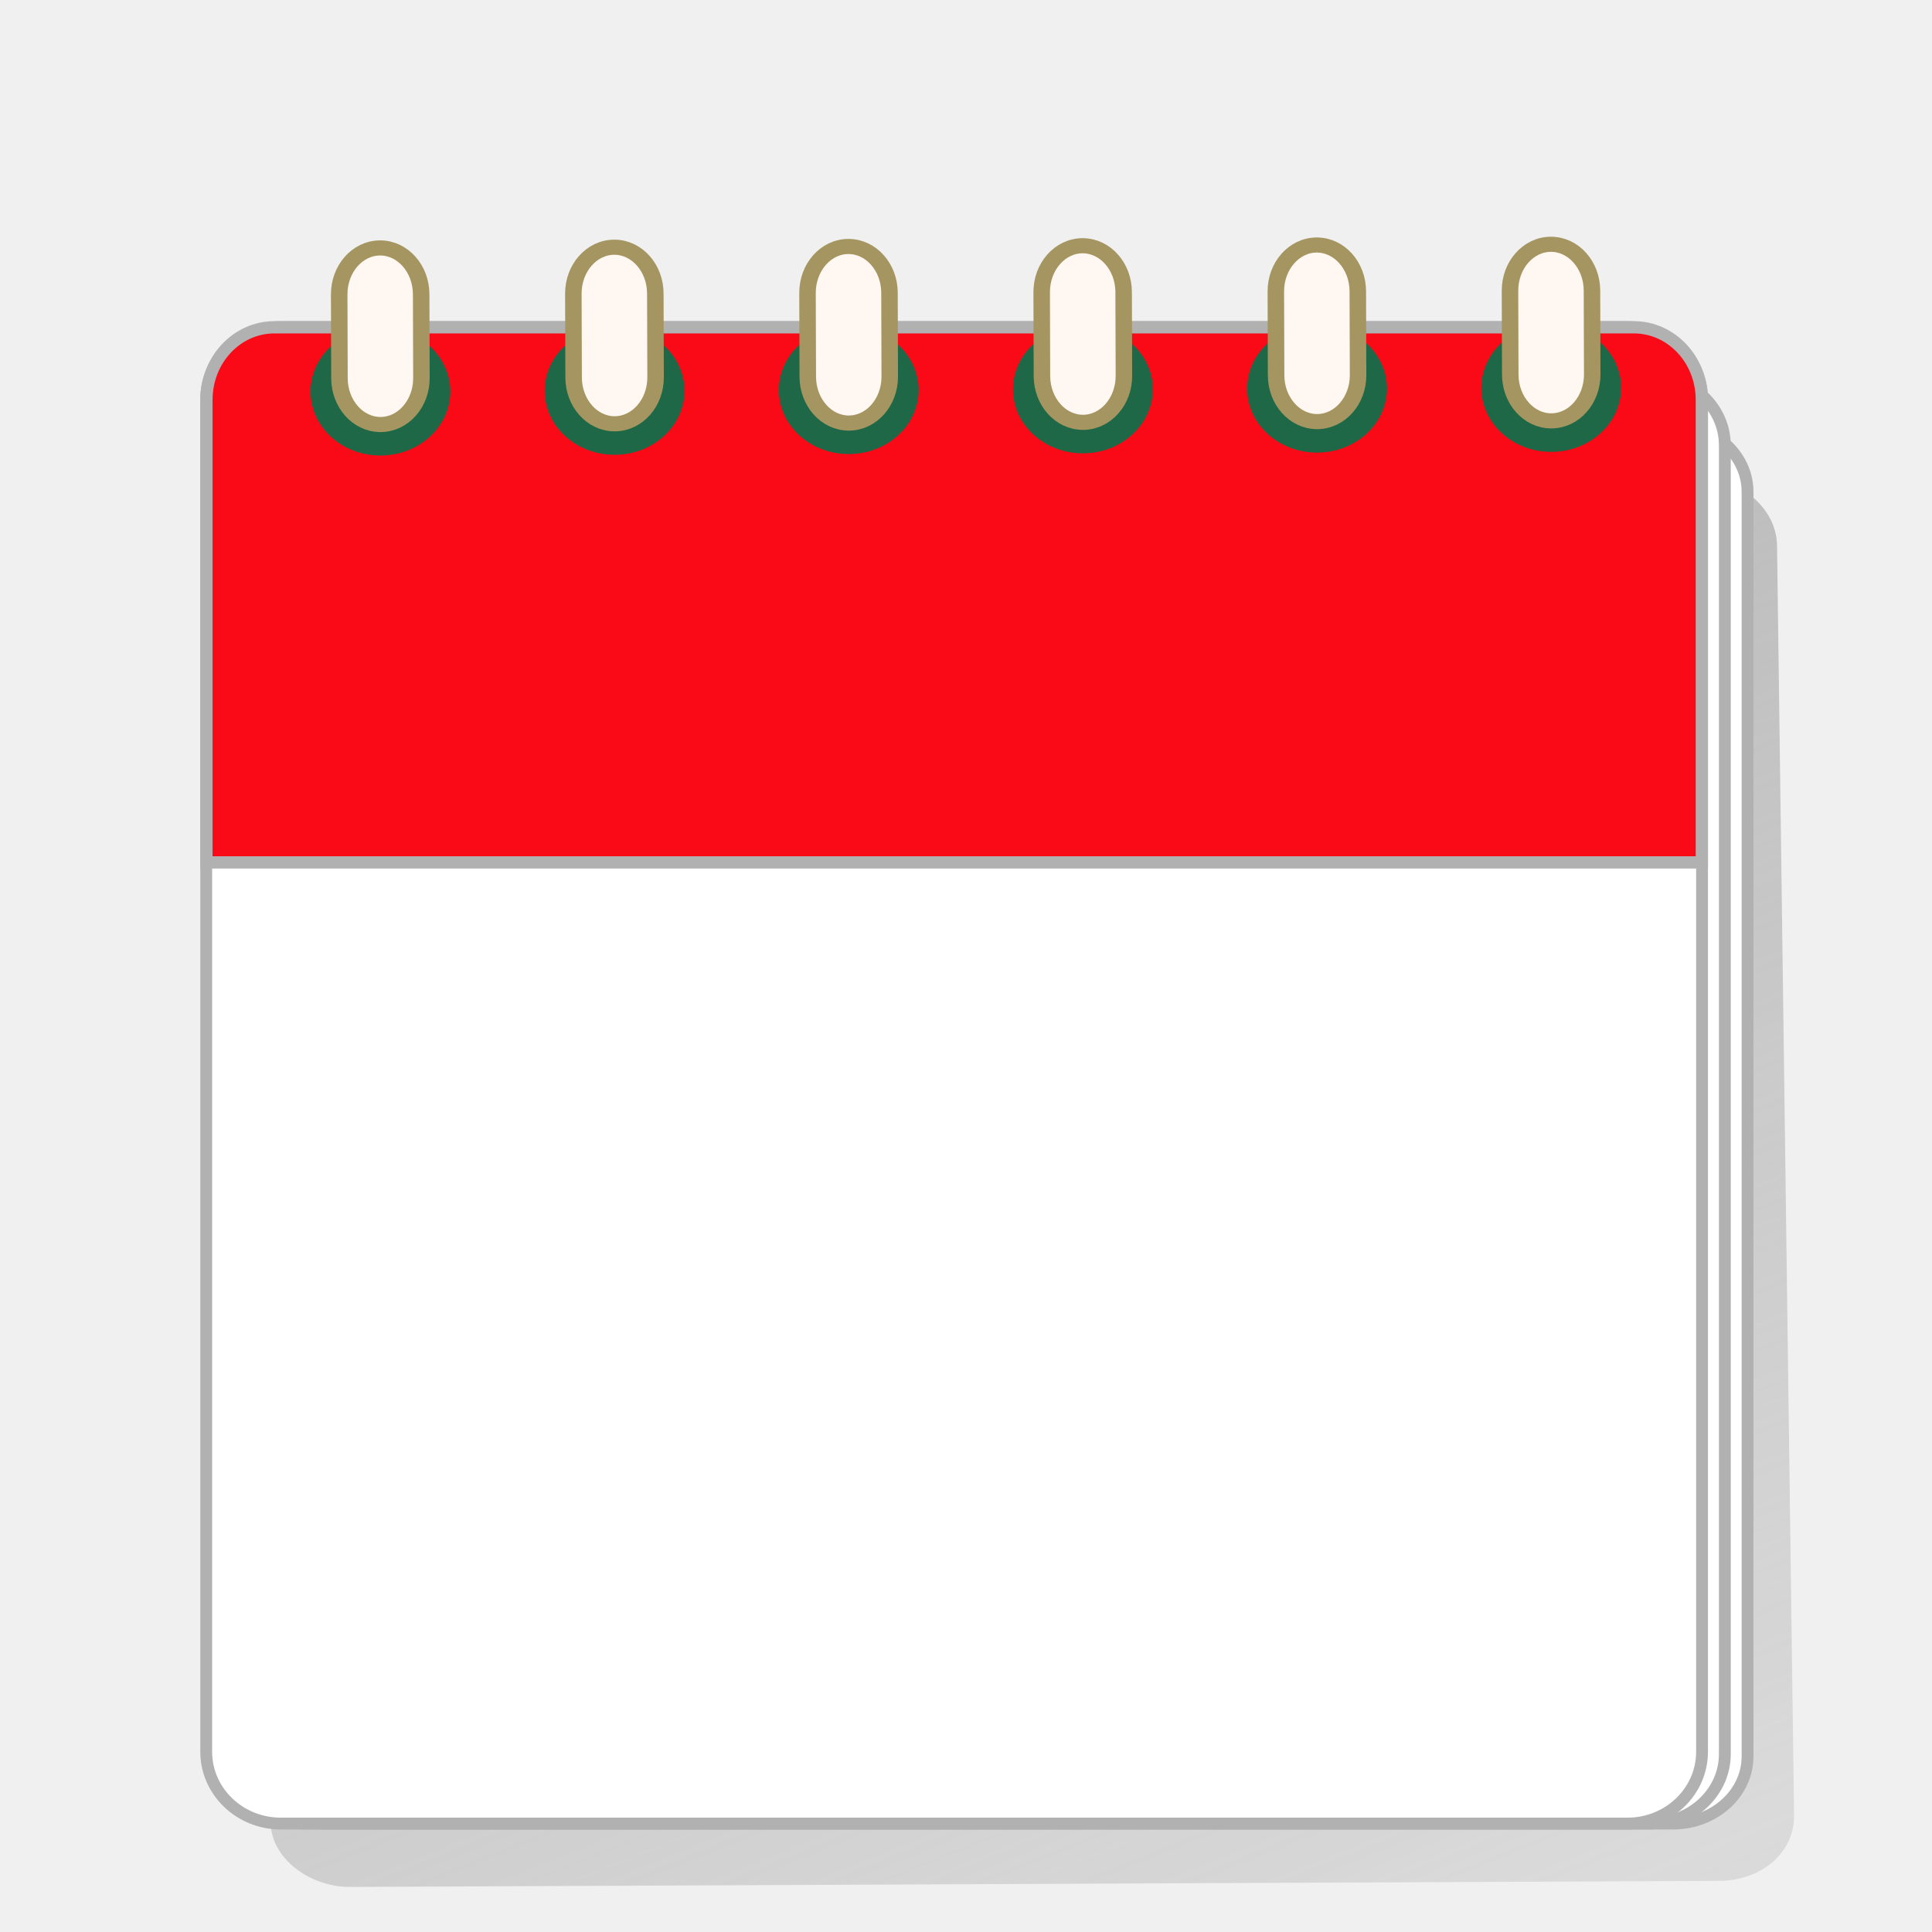
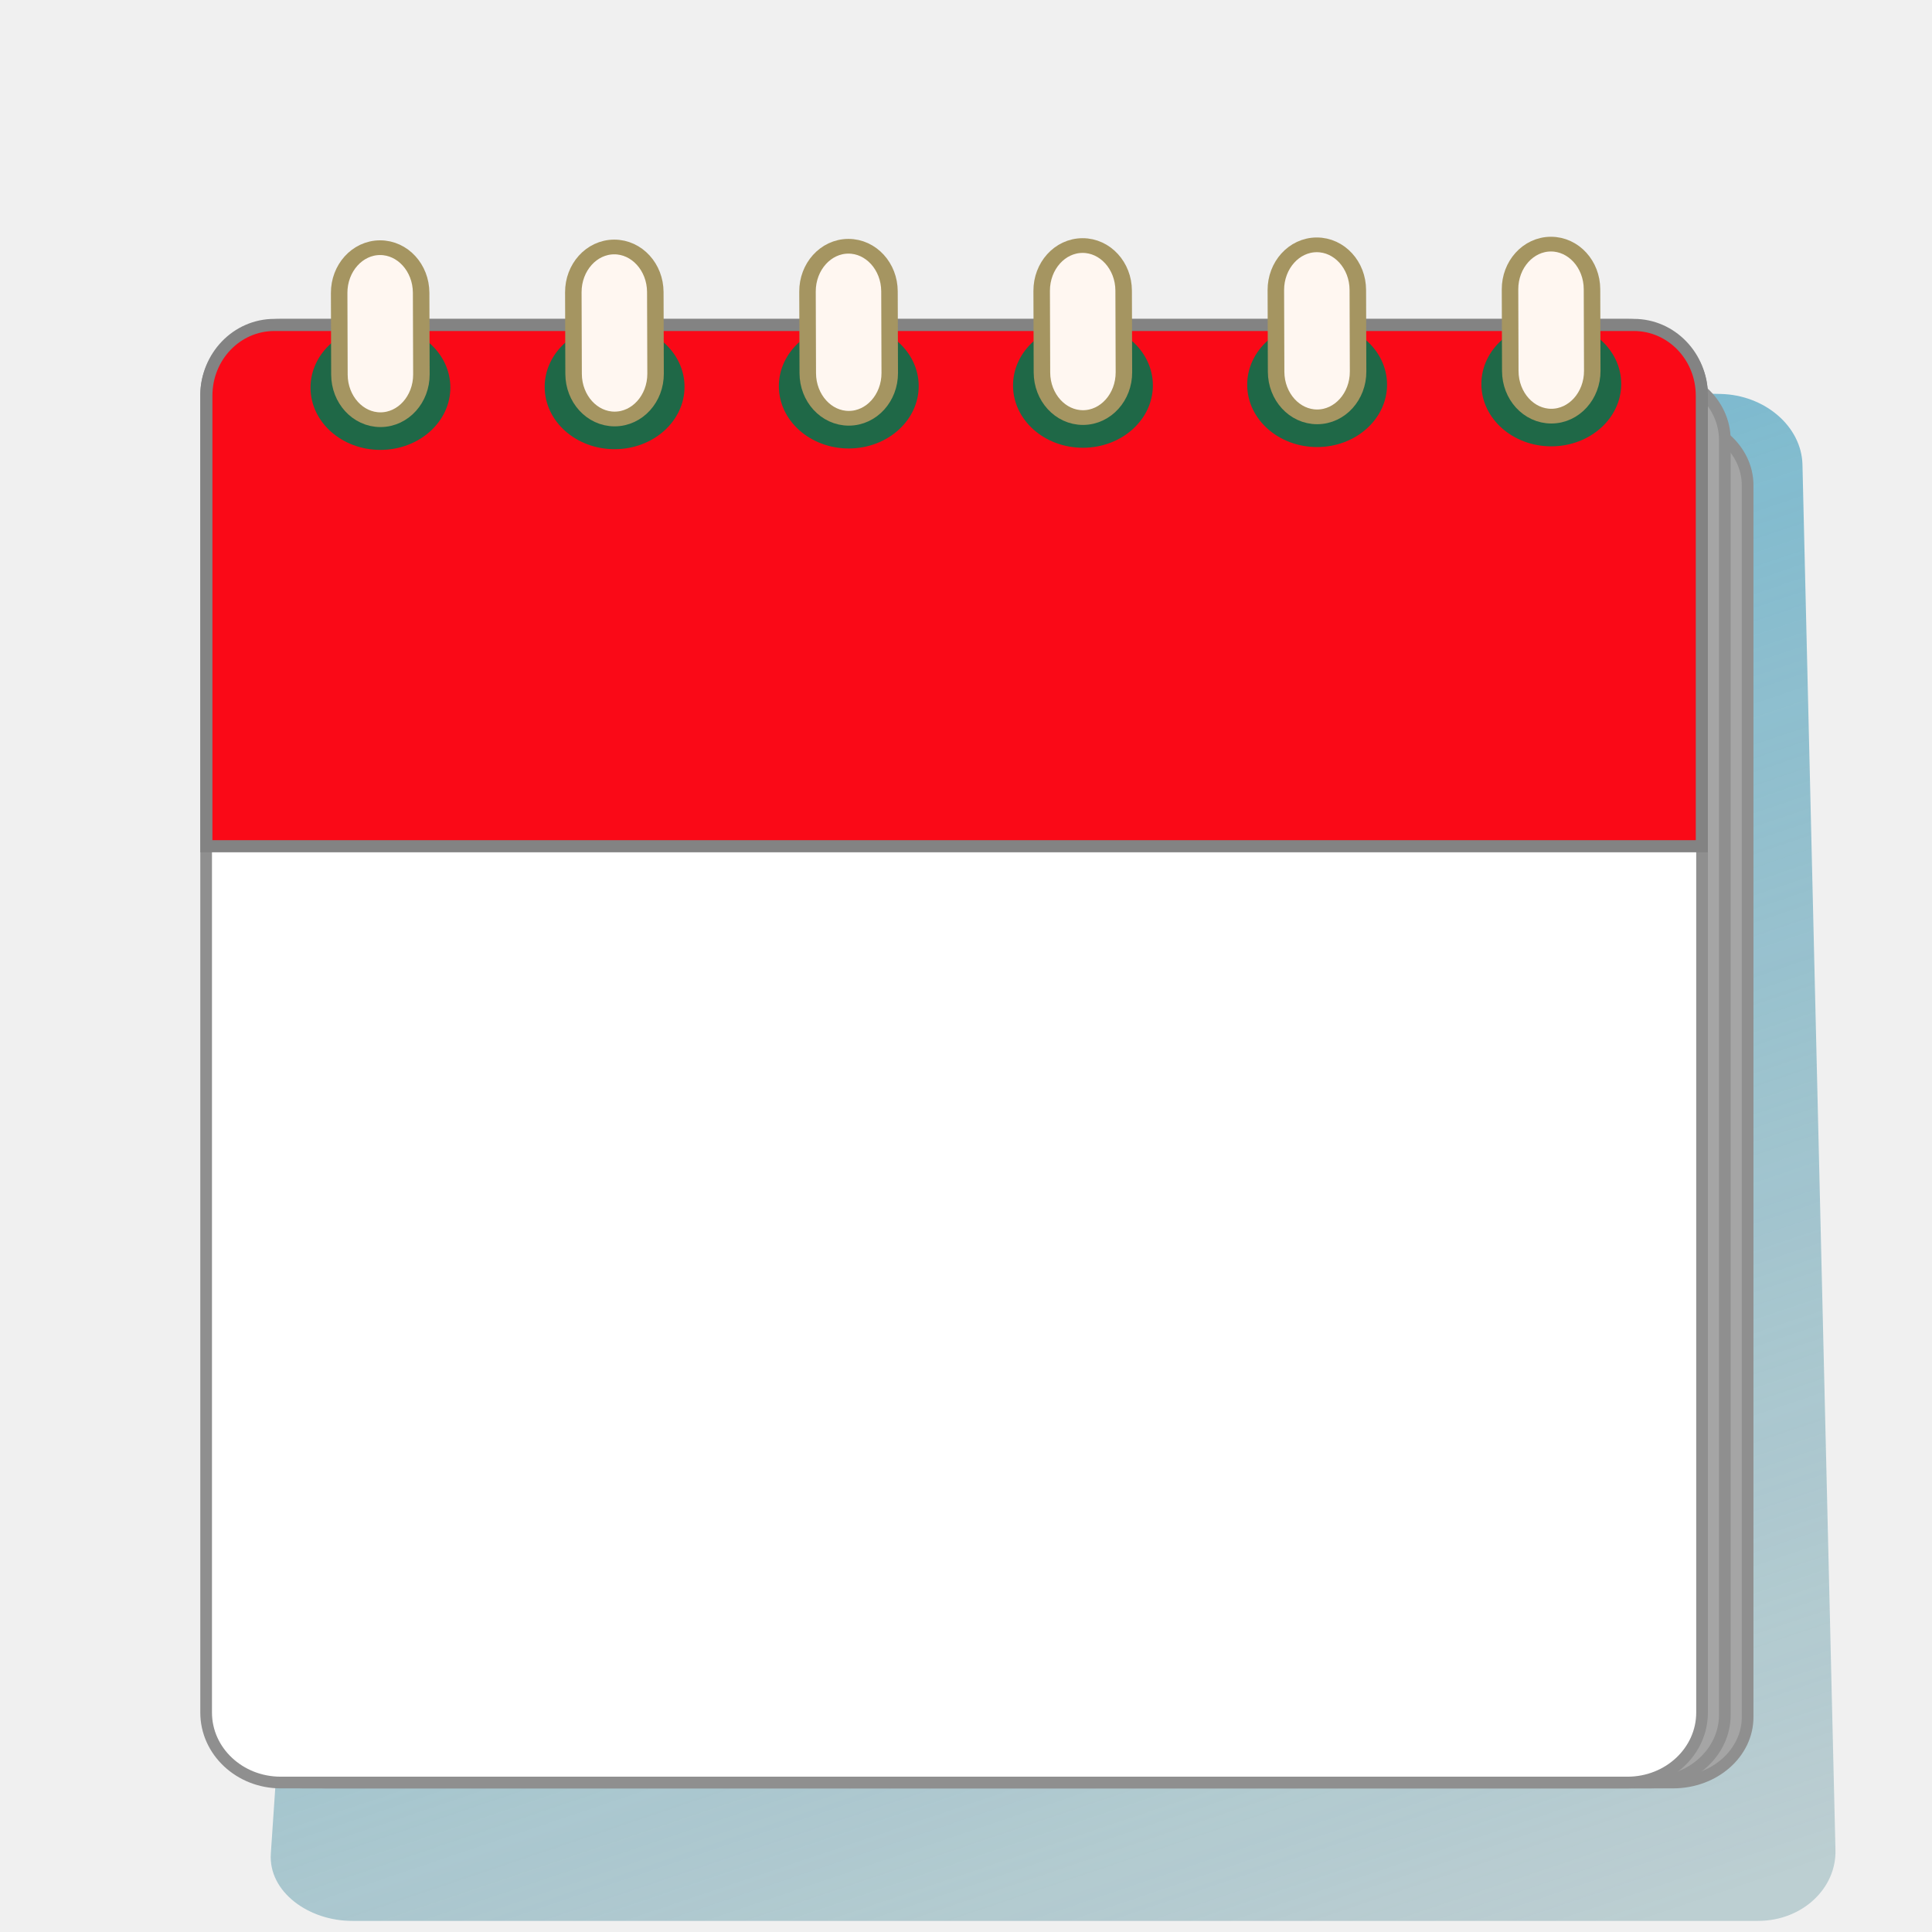
<svg xmlns="http://www.w3.org/2000/svg" xmlns:xlink="http://www.w3.org/1999/xlink" width="100" height="100" viewBox="0 0 26.458 26.458" version="1.1" id="svg2787" xml:space="preserve">
  <defs id="defs2784">
    <linearGradient id="linearGradient19725">
-       <stop style="stop-color:#b1b1b1;stop-opacity:1;" offset="0" id="stop19721" />
-       <stop style="stop-color:#b1b1b1;stop-opacity:0.294;" offset="1" id="stop19723" />
+       <stop style="stop-color:#86c6dc;stop-opacity:1;" offset="0" id="stop19721" />
+       <stop style="stop-color:#9cbfc6;stop-opacity:0.57;" offset="1" id="stop19723" />
    </linearGradient>
    <mask maskUnits="userSpaceOnUse" id="mask46833">
      <circle style="fill:#ffffff;fill-rule:evenodd;stroke-width:0.265" id="circle46835" cx="-9.15" cy="-12.401" r="7.95" />
    </mask>
-     <linearGradient xlink:href="#linearGradient19725" id="linearGradient19727" x1="5.632" y1="-4.504" x2="19" y2="23.355" gradientUnits="userSpaceOnUse" gradientTransform="matrix(1.153577,0.0212975,0.03284314,0.9910908,-1.881083,3.23465)" />
+     <linearGradient xlink:href="#linearGradient19725" id="linearGradient19727" x1="12.146" y1="5.661" x2="19.138" y2="22.717" gradientUnits="userSpaceOnUse" gradientTransform="matrix(1.184923,0.02194065,0.03373555,1.021021,-2.033474,3.059549)" />
  </defs>
  <g id="layer1">
-     <path id="rect10449-0" style="mix-blend-mode:multiply;fill:url(#linearGradient19727);stroke:#b1b1b1;stroke-width:0;stroke-linecap:square;stroke-miterlimit:8;paint-order:fill markers stroke;stop-color:#000000" d="M 6.122,6.37 23.245,6.532 c 0.587,0.006 1.084,0.429 1.091,0.938 l 0.233,17.389 c 0.007,0.509 -0.442,0.897 -1.03,0.899 l -18.739,0.083 c -0.588,0.003 -1.131,-0.43 -1.091,-0.938 L 5.092,7.269 C 5.132,6.761 5.535,6.364 6.122,6.37 Z" />
+     <path id="rect10449-0" style="mix-blend-mode:multiply;fill:url(#linearGradient19727);stroke:#b1b1b1;stroke-width:0;stroke-linecap:square;stroke-miterlimit:8;paint-order:fill markers stroke;stop-color:#000000" d="M 6.081,5.017 23.563,5.395 c 0.603,0.013 1.108,0.442 1.121,0.967 l 0.452,18.975 c 0.012,0.525 -0.454,0.967 -1.058,0.969 H 4.829 C 4.226,26.309 3.673,25.906 3.709,25.383 L 5.023,5.943 C 5.059,5.419 5.478,5.003 6.081,5.017 Z" />
    <g id="g62734" transform="matrix(1,0,0,1.032348,-53.17583,-135.4406)" style="stroke-width:0.984">
      <g id="g57676" transform="translate(-34.65,-10.18286)" style="stroke-width:0.984">
        <g id="g90331" style="stroke-width:0.984">
          <path id="path4915" style="fill:#a6dcdc;fill-opacity:1;fill-rule:evenodd;stroke-width:0.279" d="m 24.994,11.316 c 0,5.273 -2.5,8.238 -12.413,7.957 C 2.669,18.992 0.262,16.588 0.262,11.316 c 0,-5.273 2.162,-8.612 12.459,-8.612 10.298,0 12.272,3.339 12.272,8.612 z" />
          <path style="fill:#a6dcdc;fill-opacity:1;stroke:#000000;stroke-width:0;stroke-linecap:round;stroke-linejoin:miter;stroke-dasharray:none;stroke-opacity:1" d="M 3.733,14.868 0.339,20.984 6.804,18.546 Z" id="path56756" />
        </g>
      </g>
      <g id="g56946" transform="translate(-34.61654,-10.18286)" style="mix-blend-mode:multiply;stroke-width:0.984">
        <g id="g90327" style="stroke-width:0.984">
          <path id="path4915-7" style="mix-blend-mode:multiply;fill:#a9eaad;fill-opacity:1;fill-rule:evenodd;stroke-width:0.279" d="m 9.309,21.54 c 0,5.101 2.345,7.953 11.27,8.112 8.925,0.159 11.138,-3.011 11.138,-8.112 0,-5.101 -2.631,-7.832 -11.469,-7.649 -8.837,0.183 -10.939,2.548 -10.939,7.649 z" />
          <path style="fill:#a9eaad;fill-opacity:1;stroke:#000000;stroke-width:0;stroke-linecap:round;stroke-linejoin:miter;stroke-dasharray:none;stroke-opacity:1" d="m 28.123,26.078 3.032,5.544 -6.334,-2.336 z" id="path56756-6" />
        </g>
      </g>
    </g>
-     <rect style="fill:#ffffff;fill-opacity:1;stroke:#b1b1b1;stroke-width:0.162;stroke-linecap:square;stroke-miterlimit:8;stroke-dasharray:none;stroke-opacity:1;paint-order:fill markers stroke;stop-color:#000000" id="rect10449" width="20.485" height="19.157" x="3.447" y="5.816" rx="1.021" ry="0.919" />
-     <rect style="fill:#ffffff;fill-opacity:1;stroke:#b1b1b1;stroke-width:0.162;stroke-linecap:square;stroke-miterlimit:8;stroke-dasharray:none;stroke-opacity:1;paint-order:fill markers stroke;stop-color:#000000" id="rect10449-7" width="20.485" height="19.826" x="3.136" y="-24.973" rx="1.021" ry="0.952" transform="scale(1,-1)" />
-     <rect style="fill:#ffffff;fill-opacity:1;stroke:#b1b1b1;stroke-width:0.162;stroke-linecap:square;stroke-miterlimit:8;stroke-dasharray:none;stroke-opacity:1;paint-order:fill markers stroke;stop-color:#000000" id="rect10449-7-0" width="20.485" height="20.494" x="2.824" y="-24.973" rx="1.021" ry="0.984" transform="scale(1,-1)" />
-     <path id="rect10449-7-0-1" style="fill:#fa0917;fill-opacity:1;stroke:#b1b1b1;stroke-width:0.168;stroke-linecap:square;stroke-miterlimit:8;stroke-dasharray:none;stroke-opacity:1;paint-order:fill markers stroke;stop-color:#000000" d="m 3.759,4.482 c -0.516,0 -0.932,0.444 -0.932,0.995 V 11.81 H 23.306 V 5.477 c 0,-0.551 -0.416,-0.995 -0.932,-0.995 z" />
-     <g id="g10343" transform="matrix(1.02418,0,0,1.018936,-0.00818651,0.3264245)">
+     <rect style="fill:#a5a5a5;fill-opacity:1;stroke:#8f8f8f;stroke-width:0.16;stroke-linecap:square;stroke-miterlimit:8;stroke-dasharray:none;stroke-opacity:1;paint-order:fill markers stroke;stop-color:#000000" id="rect10449" width="20.486" height="18.661" x="3.447" y="5.75" rx="1.021" ry="0.896" />
+     <rect style="fill:#a5a5a5;fill-opacity:1;stroke:#8f8f8f;stroke-width:0.16;stroke-linecap:square;stroke-miterlimit:8;stroke-dasharray:none;stroke-opacity:1;paint-order:fill markers stroke;stop-color:#000000" id="rect10449-7" width="20.486" height="19.312" x="3.135" y="-24.411" rx="1.021" ry="0.927" transform="scale(1,-1)" />
+     <rect style="fill:#ffffff;fill-opacity:1;stroke:#8f8f8f;stroke-width:0.16;stroke-linecap:square;stroke-miterlimit:8;stroke-dasharray:none;stroke-opacity:1;paint-order:fill markers stroke;stop-color:#000000" id="rect10449-7-0" width="20.486" height="19.963" x="2.823" y="-24.411" rx="1.021" ry="0.958" transform="scale(1,-1)" />
+     <path id="rect10449-7-0-1" style="fill:#fa0917;fill-opacity:1;stroke:#838383;stroke-width:0.166;stroke-linecap:square;stroke-miterlimit:8;stroke-dasharray:none;stroke-opacity:1;paint-order:fill markers stroke;stop-color:#000000" d="m 3.758,4.45 c -0.516,0 -0.932,0.432 -0.932,0.969 V 11.589 H 23.306 V 5.419 c 0,-0.537 -0.416,-0.969 -0.932,-0.969 z" />
+     <g id="g10343" transform="matrix(1.024235,0,0,0.9925444,-0.00893225,0.4025267)">
      <g id="g45070" transform="matrix(0.00175636,0.5593553,-0.6079074,0.00190881,30.3903,1.470333)" style="stroke-width:1.37">
        <circle style="fill:#1f6847;fill-opacity:1;fill-rule:evenodd;stroke-width:0.45" id="path39952" cx="6.064" cy="15.875" r="1.538" />
        <rect style="fill:#fff7f1;fill-opacity:1;fill-rule:evenodd;stroke:#a59561;stroke-width:0.363;stroke-dasharray:none;stroke-opacity:1" id="rect36147" width="4.243" height="1.803" x="2.614" y="14.973" rx="1.115" ry="0.929" />
      </g>
      <g id="g45070-3" transform="matrix(0.00175636,0.5593553,-0.6079074,0.00190881,27.25927,1.480164)" style="stroke-width:1.37">
        <circle style="fill:#1f6847;fill-opacity:1;fill-rule:evenodd;stroke-width:0.45" id="path39952-3" cx="6.064" cy="15.875" r="1.538" />
        <rect style="fill:#fff7f1;fill-opacity:1;fill-rule:evenodd;stroke:#a59561;stroke-width:0.363;stroke-dasharray:none;stroke-opacity:1" id="rect36147-1" width="4.243" height="1.803" x="2.614" y="14.973" rx="1.115" ry="0.929" />
      </g>
      <g id="g45070-4" transform="matrix(0.00175636,0.5593553,-0.6079074,0.00190881,24.12825,1.489996)" style="stroke-width:1.37">
        <circle style="fill:#1f6847;fill-opacity:1;fill-rule:evenodd;stroke-width:0.45" id="path39952-6" cx="6.064" cy="15.875" r="1.538" />
        <rect style="fill:#fff7f1;fill-opacity:1;fill-rule:evenodd;stroke:#a59561;stroke-width:0.363;stroke-dasharray:none;stroke-opacity:1" id="rect36147-18" width="4.243" height="1.803" x="2.614" y="14.973" rx="1.115" ry="0.929" />
      </g>
      <g id="g45070-0" transform="matrix(0.00175636,0.5593553,-0.6079074,0.00190881,20.99722,1.499827)" style="stroke-width:1.37">
        <circle style="fill:#1f6847;fill-opacity:1;fill-rule:evenodd;stroke-width:0.45" id="path39952-32" cx="6.064" cy="15.875" r="1.538" />
        <rect style="fill:#fff7f1;fill-opacity:1;fill-rule:evenodd;stroke:#a59561;stroke-width:0.363;stroke-dasharray:none;stroke-opacity:1" id="rect36147-6" width="4.243" height="1.803" x="2.614" y="14.973" rx="1.115" ry="0.929" />
      </g>
      <g id="g45070-8" transform="matrix(0.00175636,0.5593553,-0.6079074,0.00190881,17.8662,1.509659)" style="stroke-width:1.37">
        <circle style="fill:#1f6847;fill-opacity:1;fill-rule:evenodd;stroke-width:0.45" id="path39952-65" cx="6.064" cy="15.875" r="1.538" />
        <rect style="fill:#fff7f1;fill-opacity:1;fill-rule:evenodd;stroke:#a59561;stroke-width:0.363;stroke-dasharray:none;stroke-opacity:1" id="rect36147-8" width="4.243" height="1.803" x="2.614" y="14.973" rx="1.115" ry="0.929" />
      </g>
      <g id="g45070-2" transform="matrix(0.00175636,0.5593553,-0.6079074,0.00190881,14.73517,1.519489)" style="stroke-width:1.37">
        <circle style="fill:#1f6847;fill-opacity:1;fill-rule:evenodd;stroke-width:0.45" id="path39952-8" cx="6.064" cy="15.875" r="1.538" />
        <rect style="fill:#fff7f1;fill-opacity:1;fill-rule:evenodd;stroke:#a59561;stroke-width:0.363;stroke-dasharray:none;stroke-opacity:1" id="rect36147-9" width="4.243" height="1.803" x="2.614" y="14.973" rx="1.115" ry="0.929" />
      </g>
    </g>
    <text xml:space="preserve" style="font-weight:bold;font-size:6.35px;line-height:1.3;font-family:Consolas;-inkscape-font-specification:'Consolas Bold';text-align:center;text-anchor:middle;fill:#fe005b;fill-opacity:0.593;stroke:#7c7777;stroke-width:0;stroke-linejoin:round;stroke-miterlimit:8;paint-order:fill markers stroke;stop-color:#000000" x="12.912" y="32.292" id="text97103">
      <tspan id="tspan97101" style="stroke-width:0" x="12.912" y="32.292">Home</tspan>
    </text>
  </g>
</svg>
